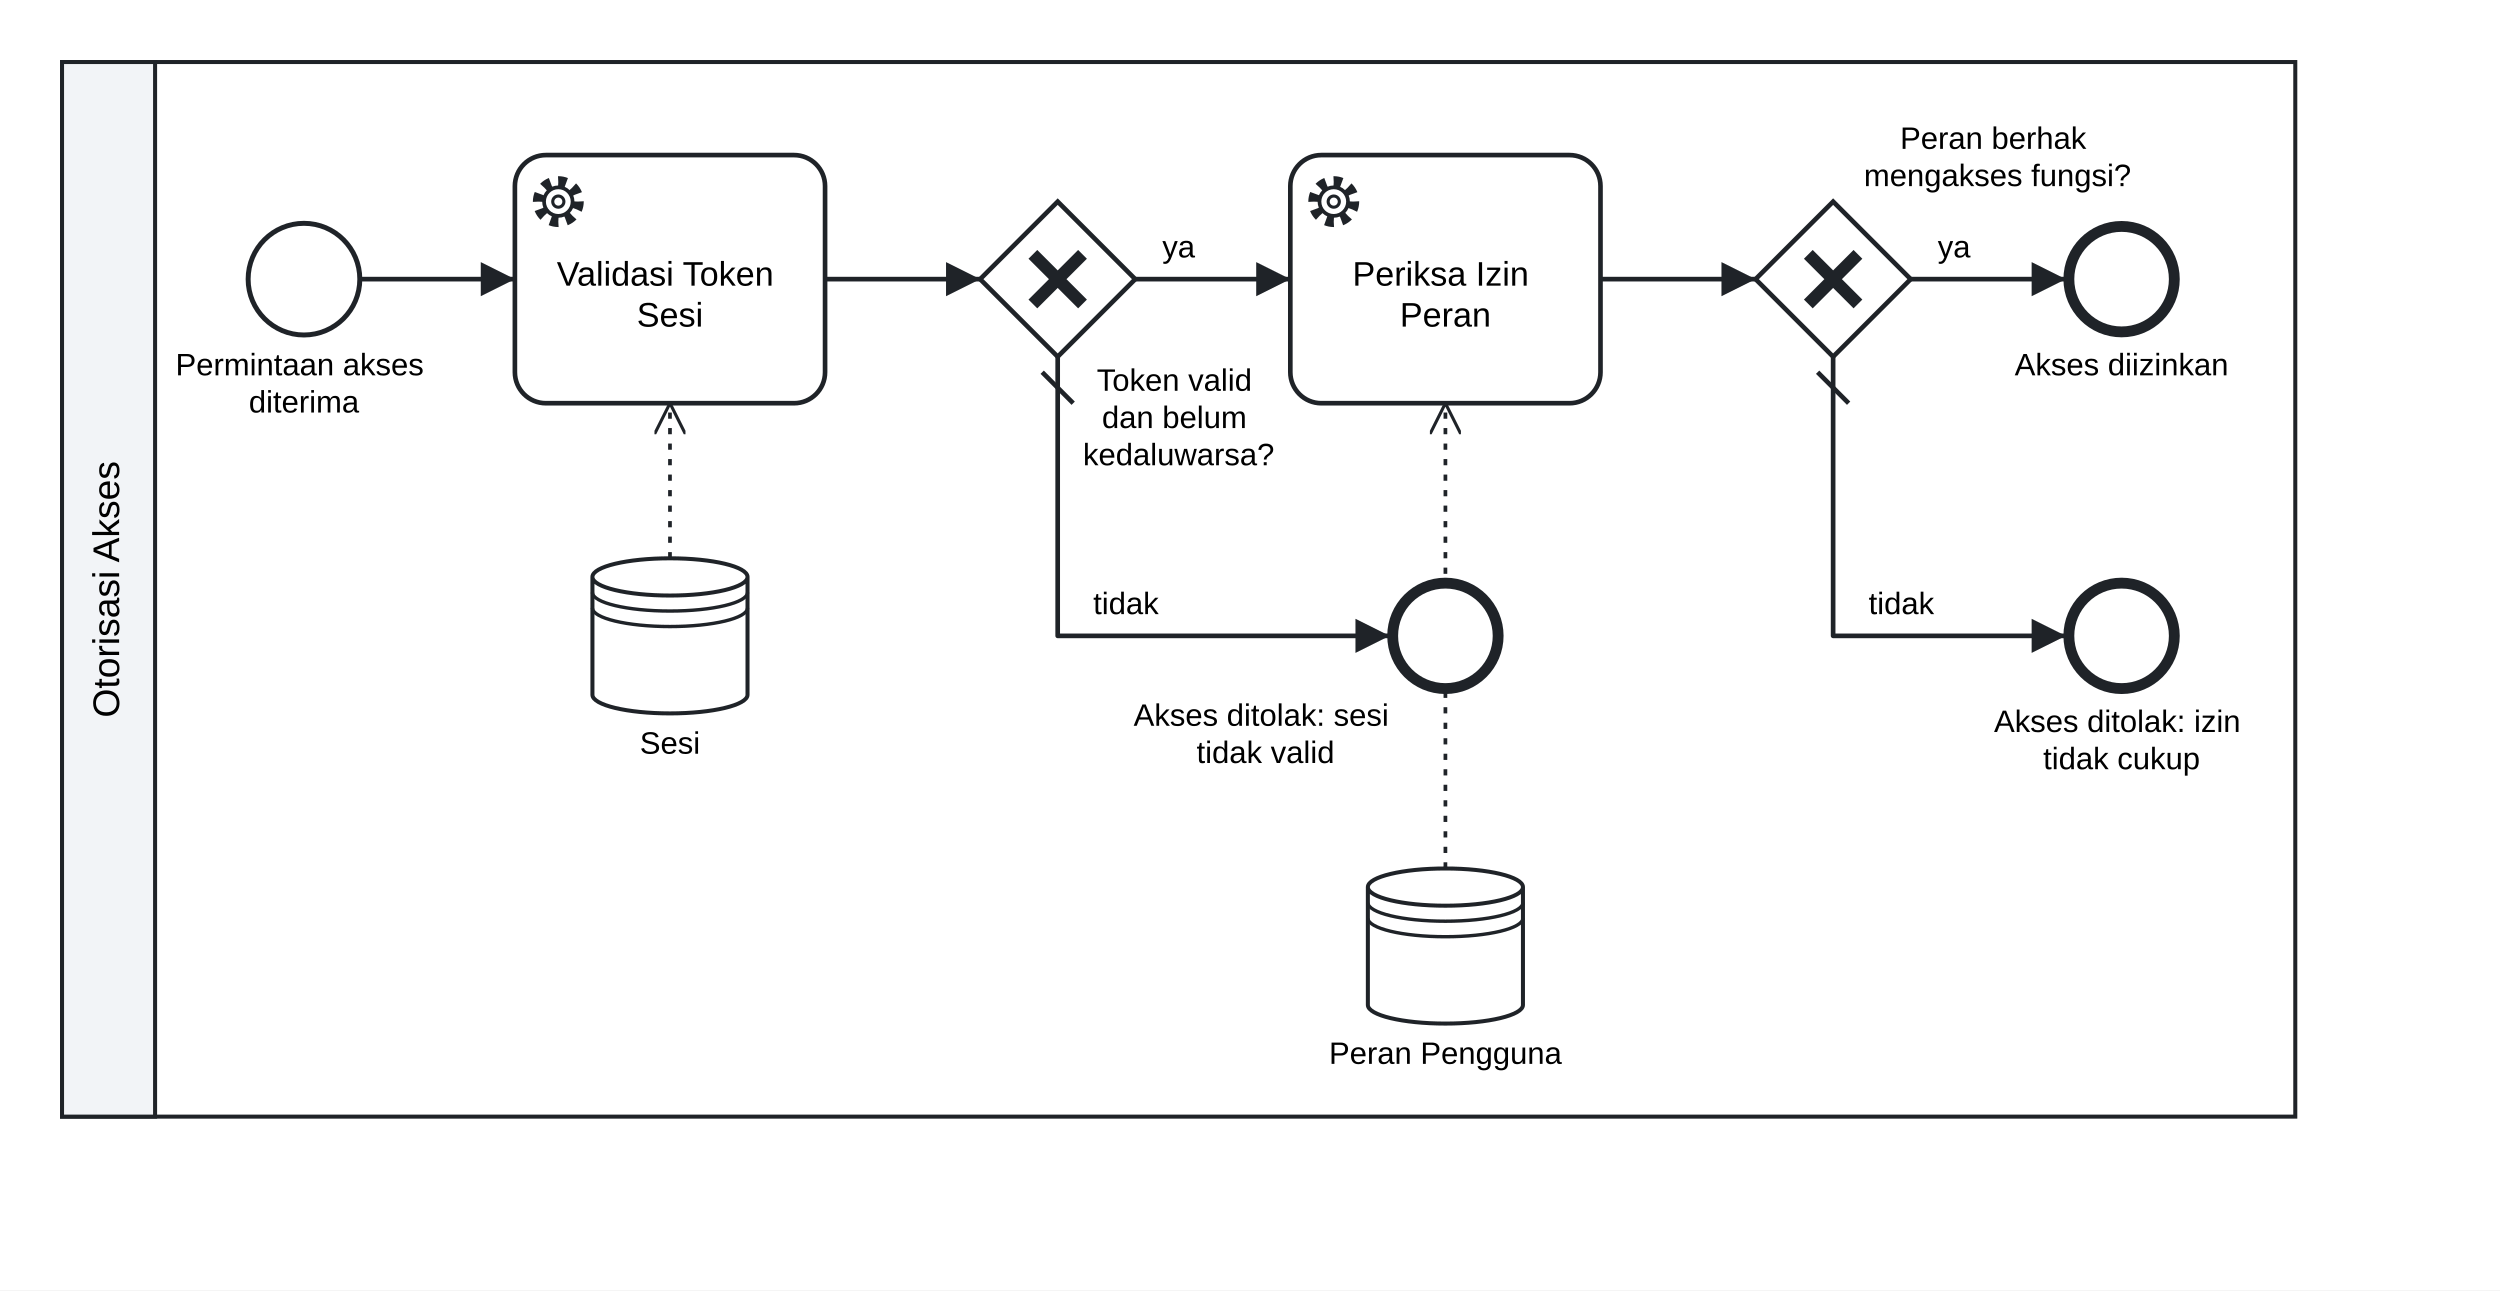
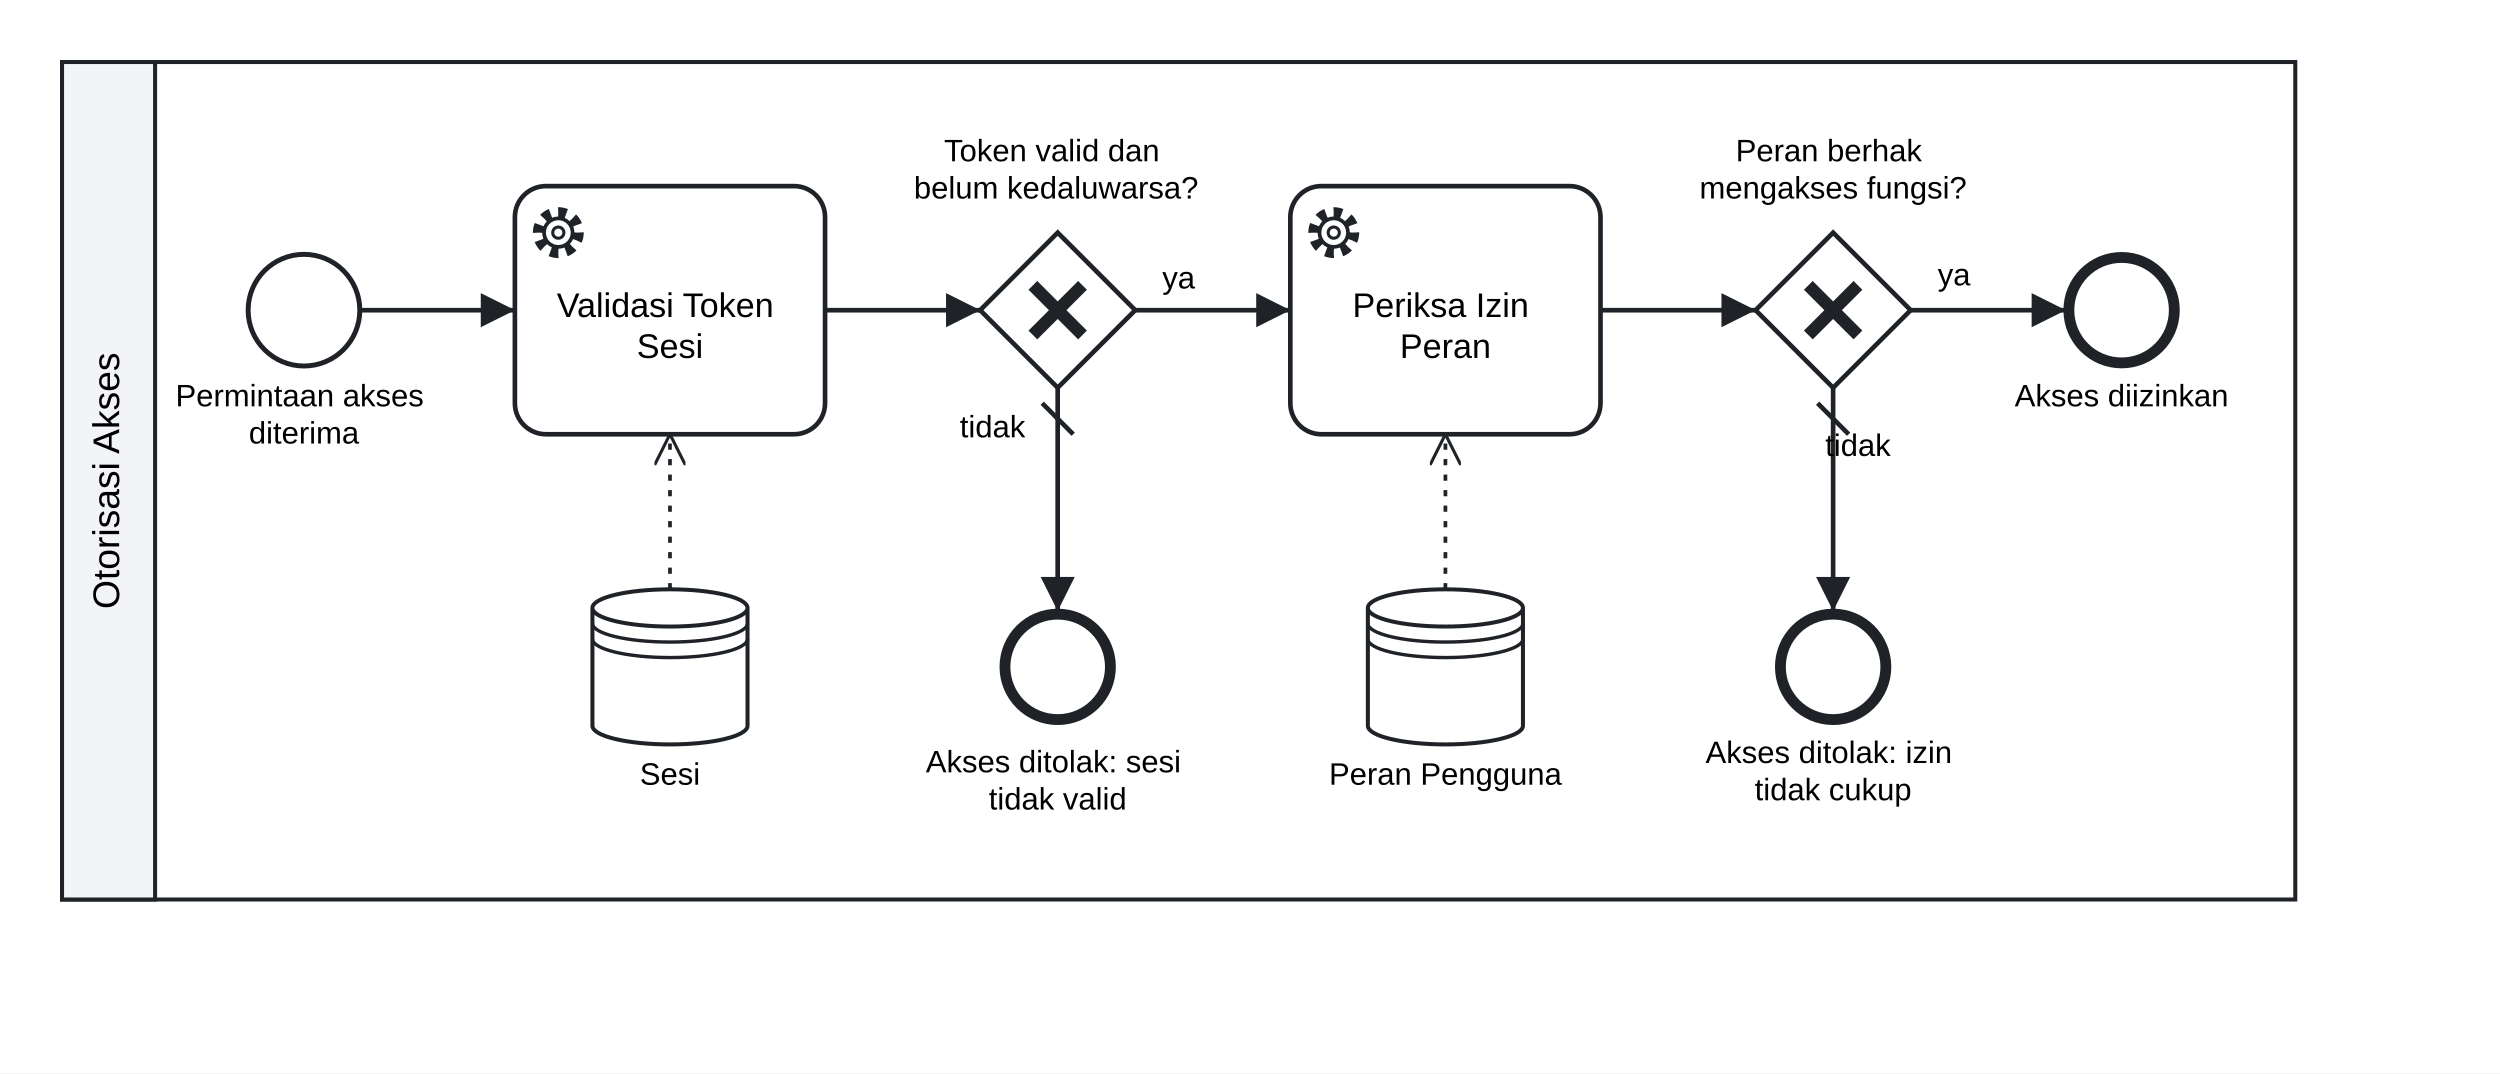
- <svg xmlns="http://www.w3.org/2000/svg" viewBox="-20 -20 806 416" width="806" height="416" font-family="Arial, Helvetica, sans-serif" role="img" aria-labelledby="tok-title tok-desc">
+ <svg xmlns="http://www.w3.org/2000/svg" viewBox="140 60 806 346" width="806" height="346" font-family="Arial, Helvetica, sans-serif" role="img" aria-labelledby="tok-title tok-desc">
  <defs>
    <marker id="seqEnd" viewBox="0 0 10 10" refX="10" refY="5" markerUnits="userSpaceOnUse" markerWidth="11" markerHeight="11" orient="auto">
      <path d="M0,0 L10,5 L0,10 z" fill="#1f2328" />
    </marker>
    <marker id="msgEnd" viewBox="0 0 10 10" refX="10" refY="5" markerUnits="userSpaceOnUse" markerWidth="11" markerHeight="11" orient="auto">
      <path d="M0.5,0.5 L9.5,5 L0.5,9.5 z" fill="#fff" stroke="#1f2328" />
    </marker>
    <marker id="msgStart" viewBox="0 0 10 10" refX="5" refY="5" markerUnits="userSpaceOnUse" markerWidth="9" markerHeight="9">
      <circle cx="5" cy="5" r="4" fill="#fff" stroke="#1f2328" />
    </marker>
    <marker id="assocEnd" viewBox="0 0 10 10" refX="10" refY="5" markerUnits="userSpaceOnUse" markerWidth="10" markerHeight="10" orient="auto">
      <path d="M0,0 L10,5 L0,10" fill="none" stroke="#1f2328" />
    </marker>
  </defs>
-   <rect x="-20" y="-20" width="806" height="416" fill="#fff" />
-   <rect x="0.0" y="0.0" width="720.0" height="340.0" fill="#fff" stroke="#1f2328" stroke-width="1.3" />
-   <rect x="0.0" y="0.0" width="30" height="340.0" fill="#f2f4f7" stroke="#1f2328" stroke-width="1.3" />
-   <g transform="rotate(-90 15.0 170.0)">
-     <text x="15.0" y="170.0" font-size="12" text-anchor="middle" dominant-baseline="middle" transform="translate(0 0.0)">Otorisasi Akses</text>
+   <rect x="140" y="60" width="806" height="346" fill="#fff" />
+   <rect x="160.0" y="80.0" width="720.0" height="270.0" fill="#fff" stroke="#1f2328" stroke-width="1.3" />
+   <rect x="160.0" y="80.0" width="30" height="270.0" fill="#f2f4f7" stroke="#1f2328" stroke-width="1.3" />
+   <g transform="rotate(-90 175.0 215.0)">
+     <text x="175.0" y="215.0" font-size="12" text-anchor="middle" dominant-baseline="middle" transform="translate(0 0.0)">Otorisasi Akses</text>
  </g>
-   <polyline points="196.0,160.0 196.0,110.0" fill="none" stroke="#1f2328" stroke-width="1.2" stroke-dasharray="2 3" marker-end="url(#assocEnd)" />
-   <polyline points="446.0,260.0 446.0,110.0" fill="none" stroke="#1f2328" stroke-width="1.2" stroke-dasharray="2 3" marker-end="url(#assocEnd)" />
-   <polyline points="96.0,70.0 146.0,70.0" fill="none" stroke="#1f2328" stroke-width="1.5" stroke-linejoin="round" marker-end="url(#seqEnd)" />
-   <polyline points="246.0,70.0 296.0,70.0" fill="none" stroke="#1f2328" stroke-width="1.5" stroke-linejoin="round" marker-end="url(#seqEnd)" />
-   <polyline points="346.0,70.0 396.0,70.0" fill="none" stroke="#1f2328" stroke-width="1.5" stroke-linejoin="round" marker-end="url(#seqEnd)" />
-   <polyline points="321.0,95.0 321.0,185.0 428.0,185.0" fill="none" stroke="#1f2328" stroke-width="1.5" stroke-linejoin="round" marker-end="url(#seqEnd)" />
-   <line x1="316.0" y1="100.0" x2="326.0" y2="110.0" stroke="#1f2328" stroke-width="1.5" />
-   <polyline points="496.0,70.0 546.0,70.0" fill="none" stroke="#1f2328" stroke-width="1.5" stroke-linejoin="round" marker-end="url(#seqEnd)" />
-   <polyline points="596.0,70.0 646.0,70.0" fill="none" stroke="#1f2328" stroke-width="1.5" stroke-linejoin="round" marker-end="url(#seqEnd)" />
-   <polyline points="571.0,95.0 571.0,185.0 646.0,185.0" fill="none" stroke="#1f2328" stroke-width="1.5" stroke-linejoin="round" marker-end="url(#seqEnd)" />
-   <line x1="566.0" y1="100.0" x2="576.0" y2="110.0" stroke="#1f2328" stroke-width="1.5" />
-   <circle cx="78.0" cy="70.0" r="18" fill="#fff" stroke="#1f2328" stroke-width="1.6" />
-   <rect x="146.0" y="30.0" width="100.0" height="80.0" rx="10" fill="#fff" stroke="#1f2328" stroke-width="1.5" />
-   <circle cx="160.0" cy="45.0" r="6.5" fill="none" stroke="#1f2328" stroke-width="3.4" stroke-dasharray="2.6 2.5" />
-   <circle cx="160.0" cy="45.0" r="4.6" fill="#fff" stroke="#1f2328" stroke-width="1.2" />
-   <circle cx="160.0" cy="45.0" r="1.8" fill="none" stroke="#1f2328" stroke-width="1" />
-   <text x="196.0" y="72.1" font-size="11" text-anchor="middle">
-     <tspan x="196.0" dy="0.0">Validasi Token</tspan>
-     <tspan x="196.0" dy="13.2">Sesi</tspan>
+   <polyline points="356.0,250.0 356.0,200.0" fill="none" stroke="#1f2328" stroke-width="1.2" stroke-dasharray="2 3" marker-end="url(#assocEnd)" />
+   <polyline points="606.0,250.0 606.0,200.0" fill="none" stroke="#1f2328" stroke-width="1.2" stroke-dasharray="2 3" marker-end="url(#assocEnd)" />
+   <polyline points="256.0,160.0 306.0,160.0" fill="none" stroke="#1f2328" stroke-width="1.5" stroke-linejoin="round" marker-end="url(#seqEnd)" />
+   <polyline points="406.0,160.0 456.0,160.0" fill="none" stroke="#1f2328" stroke-width="1.5" stroke-linejoin="round" marker-end="url(#seqEnd)" />
+   <polyline points="506.0,160.0 556.0,160.0" fill="none" stroke="#1f2328" stroke-width="1.5" stroke-linejoin="round" marker-end="url(#seqEnd)" />
+   <polyline points="481.0,185.0 481.0,257.0" fill="none" stroke="#1f2328" stroke-width="1.5" stroke-linejoin="round" marker-end="url(#seqEnd)" />
+   <line x1="476.0" y1="190.0" x2="486.0" y2="200.0" stroke="#1f2328" stroke-width="1.5" />
+   <polyline points="656.0,160.0 706.0,160.0" fill="none" stroke="#1f2328" stroke-width="1.5" stroke-linejoin="round" marker-end="url(#seqEnd)" />
+   <polyline points="756.0,160.0 806.0,160.0" fill="none" stroke="#1f2328" stroke-width="1.5" stroke-linejoin="round" marker-end="url(#seqEnd)" />
+   <polyline points="731.0,185.0 731.0,257.0" fill="none" stroke="#1f2328" stroke-width="1.5" stroke-linejoin="round" marker-end="url(#seqEnd)" />
+   <line x1="726.0" y1="190.0" x2="736.0" y2="200.0" stroke="#1f2328" stroke-width="1.5" />
+   <circle cx="238.0" cy="160.0" r="18" fill="#fff" stroke="#1f2328" stroke-width="1.6" />
+   <rect x="306.0" y="120.0" width="100.0" height="80.0" rx="10" fill="#fff" stroke="#1f2328" stroke-width="1.5" />
+   <circle cx="320.0" cy="135.0" r="6.5" fill="none" stroke="#1f2328" stroke-width="3.4" stroke-dasharray="2.6 2.5" />
+   <circle cx="320.0" cy="135.0" r="4.6" fill="#fff" stroke="#1f2328" stroke-width="1.2" />
+   <circle cx="320.0" cy="135.0" r="1.8" fill="none" stroke="#1f2328" stroke-width="1" />
+   <text x="356.0" y="162.2" font-size="11" text-anchor="middle">
+     <tspan x="356.0" dy="0.0">Validasi Token</tspan>
+     <tspan x="356.0" dy="13.2">Sesi</tspan>
  </text>
-   <polygon points="321.0,45.0 346.0,70.0 321.0,95.0 296.0,70.0" fill="#fff" stroke="#1f2328" stroke-width="1.5" />
-   <path d="M313.0,62.0 L329.0,78.0 M329.0,62.0 L313.0,78.0" stroke="#1f2328" stroke-width="4" />
-   <rect x="396.0" y="30.0" width="100.0" height="80.0" rx="10" fill="#fff" stroke="#1f2328" stroke-width="1.5" />
-   <circle cx="410.0" cy="45.0" r="6.5" fill="none" stroke="#1f2328" stroke-width="3.4" stroke-dasharray="2.6 2.5" />
-   <circle cx="410.0" cy="45.0" r="4.6" fill="#fff" stroke="#1f2328" stroke-width="1.2" />
-   <circle cx="410.0" cy="45.0" r="1.8" fill="none" stroke="#1f2328" stroke-width="1" />
-   <text x="446.0" y="72.1" font-size="11" text-anchor="middle">
-     <tspan x="446.0" dy="0.0">Periksa Izin</tspan>
-     <tspan x="446.0" dy="13.2">Peran</tspan>
+   <polygon points="481.0,135.0 506.0,160.0 481.0,185.0 456.0,160.0" fill="#fff" stroke="#1f2328" stroke-width="1.5" />
+   <path d="M473.0,152.0 L489.0,168.0 M489.0,152.0 L473.0,168.0" stroke="#1f2328" stroke-width="4" />
+   <rect x="556.0" y="120.0" width="100.0" height="80.0" rx="10" fill="#fff" stroke="#1f2328" stroke-width="1.5" />
+   <circle cx="570.0" cy="135.0" r="6.5" fill="none" stroke="#1f2328" stroke-width="3.4" stroke-dasharray="2.6 2.5" />
+   <circle cx="570.0" cy="135.0" r="4.6" fill="#fff" stroke="#1f2328" stroke-width="1.2" />
+   <circle cx="570.0" cy="135.0" r="1.8" fill="none" stroke="#1f2328" stroke-width="1" />
+   <text x="606.0" y="162.2" font-size="11" text-anchor="middle">
+     <tspan x="606.0" dy="0.0">Periksa Izin</tspan>
+     <tspan x="606.0" dy="13.2">Peran</tspan>
  </text>
-   <polygon points="571.0,45.0 596.0,70.0 571.0,95.0 546.0,70.0" fill="#fff" stroke="#1f2328" stroke-width="1.5" />
-   <path d="M563.0,62.0 L579.0,78.0 M579.0,62.0 L563.0,78.0" stroke="#1f2328" stroke-width="4" />
-   <circle cx="664.0" cy="70.0" r="17" fill="#fff" stroke="#1f2328" stroke-width="3.5" />
-   <circle cx="446.0" cy="185.0" r="17" fill="#fff" stroke="#1f2328" stroke-width="3.5" />
-   <circle cx="664.0" cy="185.0" r="17" fill="#fff" stroke="#1f2328" stroke-width="3.5" />
-   <path d="M171.0,166.0 a25.0,6 0 0 0 50.0,0 a25.0,6 0 0 0 -50.0,0 v38.0 a25.0,6 0 0 0 50.0,0 v-38.0" fill="#fff" stroke="#1f2328" stroke-width="1.3" />
-   <path d="M171.0,171.0 a25.0,6 0 0 0 50.0,0 M171.0,176.0 a25.0,6 0 0 0 50.0,0" fill="none" stroke="#1f2328" stroke-width="1.1" />
-   <path d="M421.0,266.0 a25.0,6 0 0 0 50.0,0 a25.0,6 0 0 0 -50.0,0 v38.0 a25.0,6 0 0 0 50.0,0 v-38.0" fill="#fff" stroke="#1f2328" stroke-width="1.3" />
-   <path d="M421.0,271.0 a25.0,6 0 0 0 50.0,0 M421.0,276.0 a25.0,6 0 0 0 50.0,0" fill="none" stroke="#1f2328" stroke-width="1.1" />
-   <text x="360.0" y="63.0" font-size="10" text-anchor="middle">
-     <tspan x="360.0" dy="0.0">ya</tspan>
+   <polygon points="731.0,135.0 756.0,160.0 731.0,185.0 706.0,160.0" fill="#fff" stroke="#1f2328" stroke-width="1.5" />
+   <path d="M723.0,152.0 L739.0,168.0 M739.0,152.0 L723.0,168.0" stroke="#1f2328" stroke-width="4" />
+   <circle cx="824.0" cy="160.0" r="17" fill="#fff" stroke="#1f2328" stroke-width="3.5" />
+   <circle cx="731.0" cy="275.0" r="17" fill="#fff" stroke="#1f2328" stroke-width="3.5" />
+   <circle cx="481.0" cy="275.0" r="17" fill="#fff" stroke="#1f2328" stroke-width="3.5" />
+   <path d="M331.0,256.0 a25.0,6 0 0 0 50.0,0 a25.0,6 0 0 0 -50.0,0 v38.0 a25.0,6 0 0 0 50.0,0 v-38.0" fill="#fff" stroke="#1f2328" stroke-width="1.3" />
+   <path d="M331.0,261.0 a25.0,6 0 0 0 50.0,0 M331.0,266.0 a25.0,6 0 0 0 50.0,0" fill="none" stroke="#1f2328" stroke-width="1.1" />
+   <path d="M581.0,256.0 a25.0,6 0 0 0 50.0,0 a25.0,6 0 0 0 -50.0,0 v38.0 a25.0,6 0 0 0 50.0,0 v-38.0" fill="#fff" stroke="#1f2328" stroke-width="1.3" />
+   <path d="M581.0,261.0 a25.0,6 0 0 0 50.0,0 M581.0,266.0 a25.0,6 0 0 0 50.0,0" fill="none" stroke="#1f2328" stroke-width="1.1" />
+   <text x="520.0" y="153.0" font-size="10" text-anchor="middle">
+     <tspan x="520.0" dy="0.0">ya</tspan>
  </text>
-   <text x="343.0" y="178.0" font-size="10" text-anchor="middle">
-     <tspan x="343.0" dy="0.0">tidak</tspan>
+   <text x="460.0" y="201.0" font-size="10" text-anchor="middle">
+     <tspan x="460.0" dy="0.0">tidak</tspan>
  </text>
-   <text x="610.0" y="63.0" font-size="10" text-anchor="middle">
-     <tspan x="610.0" dy="0.0">ya</tspan>
+   <text x="770.0" y="152.0" font-size="10" text-anchor="middle">
+     <tspan x="770.0" dy="0.0">ya</tspan>
  </text>
-   <text x="593.0" y="178.0" font-size="10" text-anchor="middle">
-     <tspan x="593.0" dy="0.0">tidak</tspan>
+   <text x="739.0" y="207.0" font-size="10" text-anchor="middle">
+     <tspan x="739.0" dy="0.0">tidak</tspan>
  </text>
-   <text x="78.0" y="101.0" font-size="10" text-anchor="middle">
-     <tspan x="78.0" dy="0.0">Permintaan akses</tspan>
-     <tspan x="78.0" dy="12.0">diterima</tspan>
+   <text x="238.0" y="191.0" font-size="10" text-anchor="middle">
+     <tspan x="238.0" dy="0.0">Permintaan akses</tspan>
+     <tspan x="238.0" dy="12.0">diterima</tspan>
  </text>
-   <text x="360.0" y="106.0" font-size="10" text-anchor="middle">
-     <tspan x="360.0" dy="0.0">Token valid</tspan>
-     <tspan x="360.0" dy="12.0">dan belum</tspan>
-     <tspan x="360.0" dy="12.0">kedaluwarsa?</tspan>
+   <text x="480.5" y="112.0" font-size="10" text-anchor="middle">
+     <tspan x="480.5" dy="0.0">Token valid dan</tspan>
+     <tspan x="480.5" dy="12.0">belum kedaluwarsa?</tspan>
  </text>
-   <text x="624.0" y="28.0" font-size="10" text-anchor="middle">
-     <tspan x="624.0" dy="0.0">Peran berhak</tspan>
-     <tspan x="624.0" dy="12.0">mengakses fungsi?</tspan>
+   <text x="731.0" y="112.0" font-size="10" text-anchor="middle">
+     <tspan x="731.0" dy="0.0">Peran berhak</tspan>
+     <tspan x="731.0" dy="12.0">mengakses fungsi?</tspan>
  </text>
-   <text x="664.0" y="101.0" font-size="10" text-anchor="middle">
-     <tspan x="664.0" dy="0.0">Akses diizinkan</tspan>
+   <text x="824.0" y="191.0" font-size="10" text-anchor="middle">
+     <tspan x="824.0" dy="0.0">Akses diizinkan</tspan>
  </text>
-   <text x="388.0" y="214.0" font-size="10" text-anchor="middle">
-     <tspan x="388.0" dy="0.0">Akses ditolak: sesi</tspan>
-     <tspan x="388.0" dy="12.0">tidak valid</tspan>
+   <text x="731.0" y="306.0" font-size="10" text-anchor="middle">
+     <tspan x="731.0" dy="0.0">Akses ditolak: izin</tspan>
+     <tspan x="731.0" dy="12.0">tidak cukup</tspan>
  </text>
-   <text x="664.0" y="216.0" font-size="10" text-anchor="middle">
-     <tspan x="664.0" dy="0.0">Akses ditolak: izin</tspan>
-     <tspan x="664.0" dy="12.0">tidak cukup</tspan>
+   <text x="481.0" y="309.0" font-size="10" text-anchor="middle">
+     <tspan x="481.0" dy="0.0">Akses ditolak: sesi</tspan>
+     <tspan x="481.0" dy="12.0">tidak valid</tspan>
  </text>
-   <text x="196.0" y="223.0" font-size="10" text-anchor="middle">
-     <tspan x="196.0" dy="0.0">Sesi</tspan>
+   <text x="356.0" y="313.0" font-size="10" text-anchor="middle">
+     <tspan x="356.0" dy="0.0">Sesi</tspan>
  </text>
-   <text x="446.0" y="323.0" font-size="10" text-anchor="middle">
-     <tspan x="446.0" dy="0.0">Peran Pengguna</tspan>
+   <text x="606.0" y="313.0" font-size="10" text-anchor="middle">
+     <tspan x="606.0" dy="0.0">Peran Pengguna</tspan>
  </text>
</svg>
